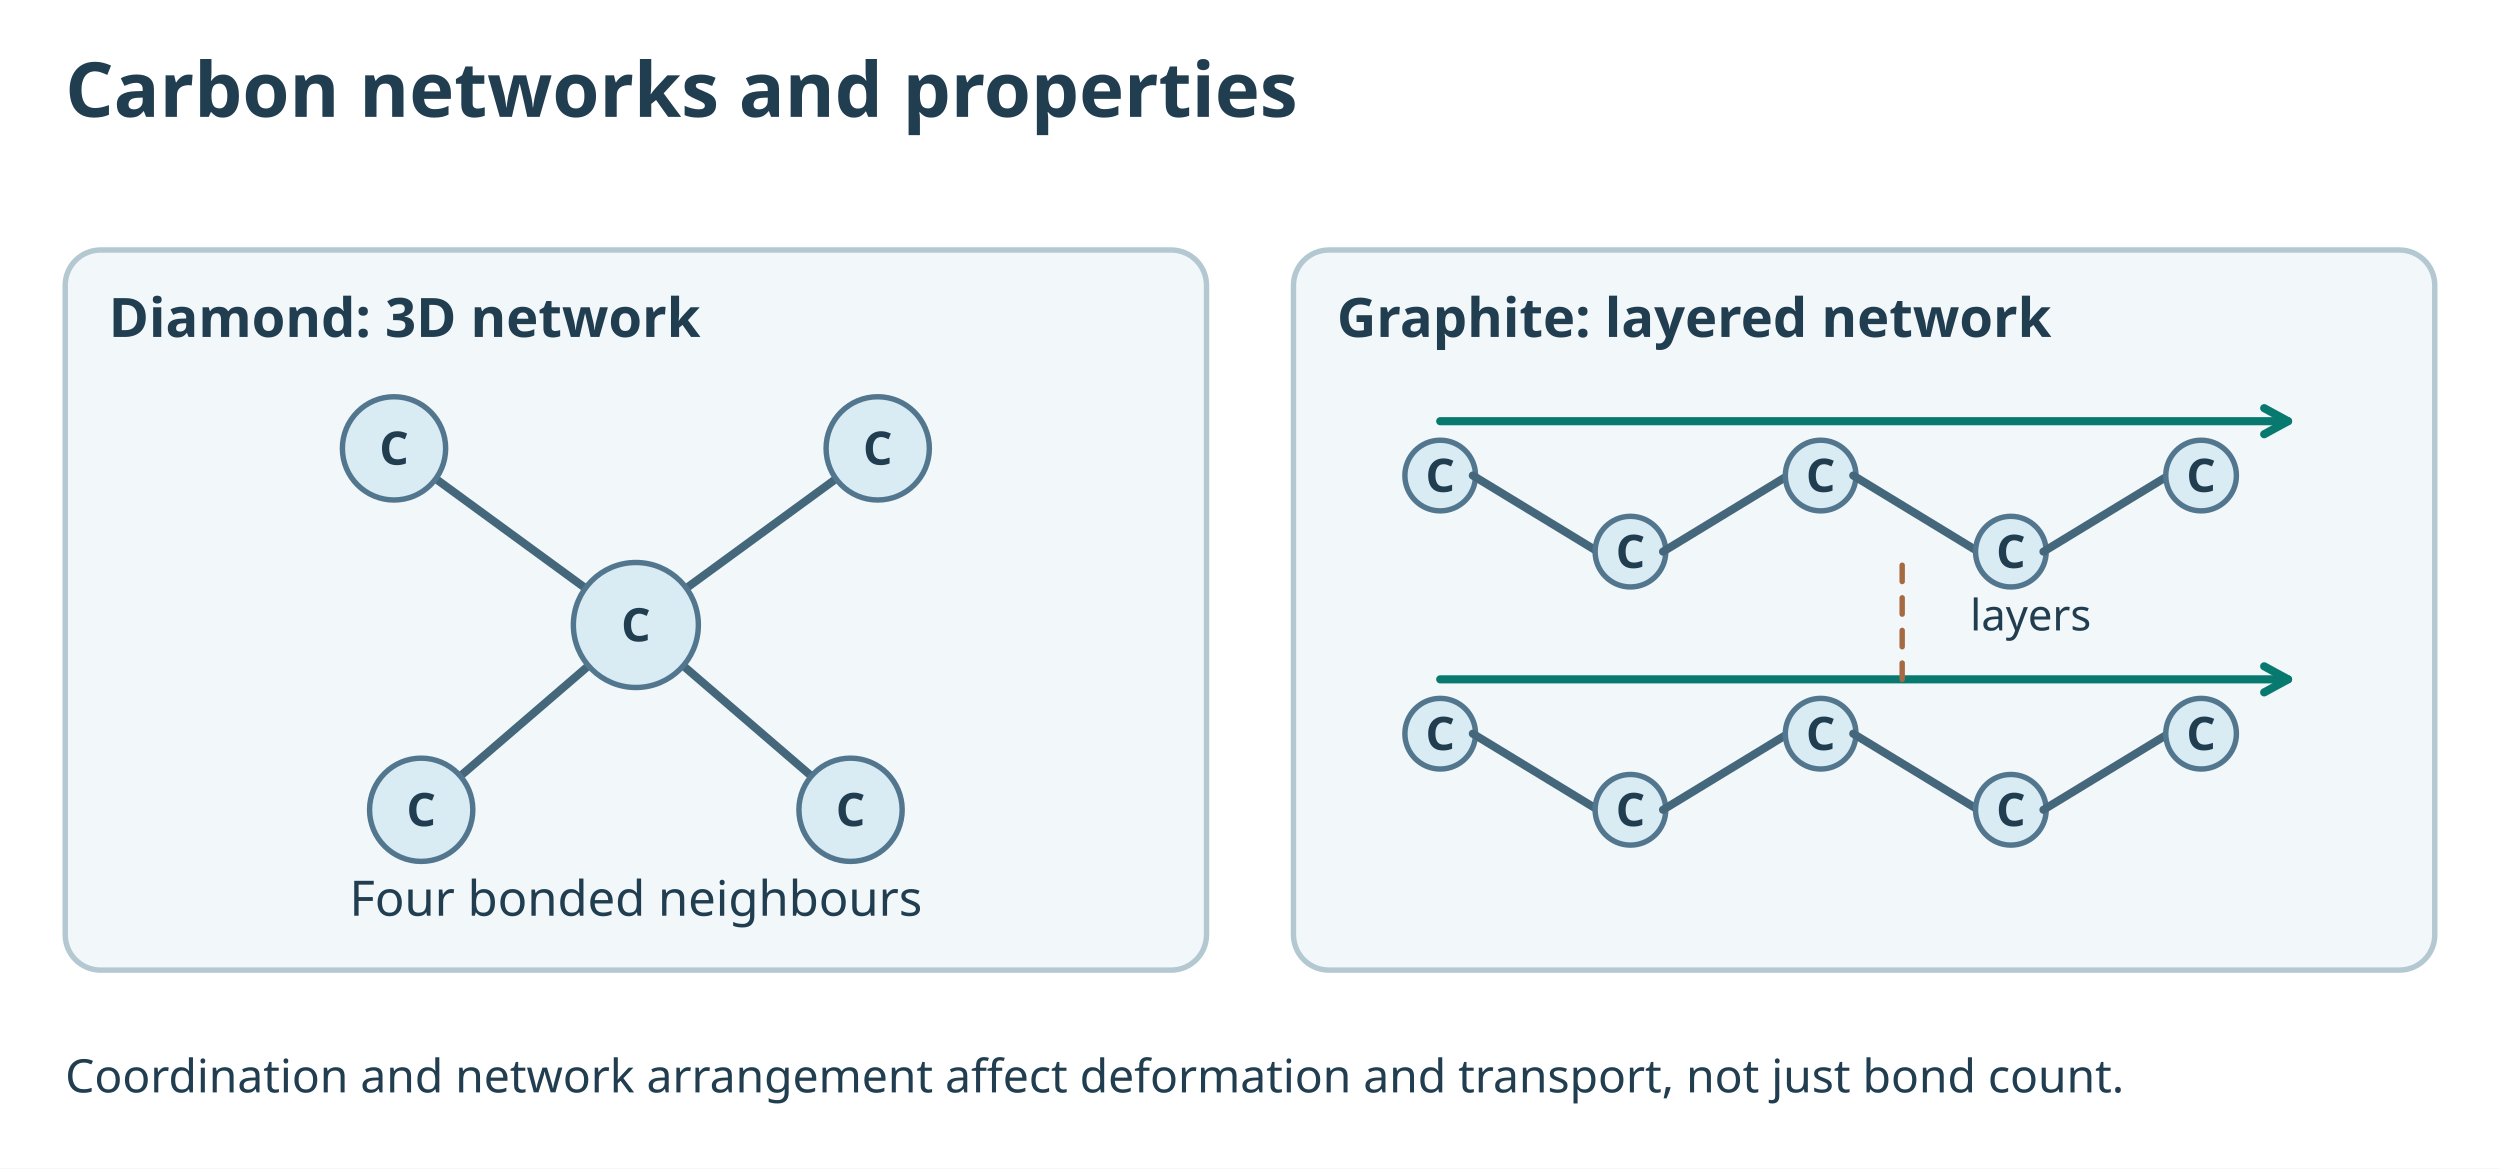
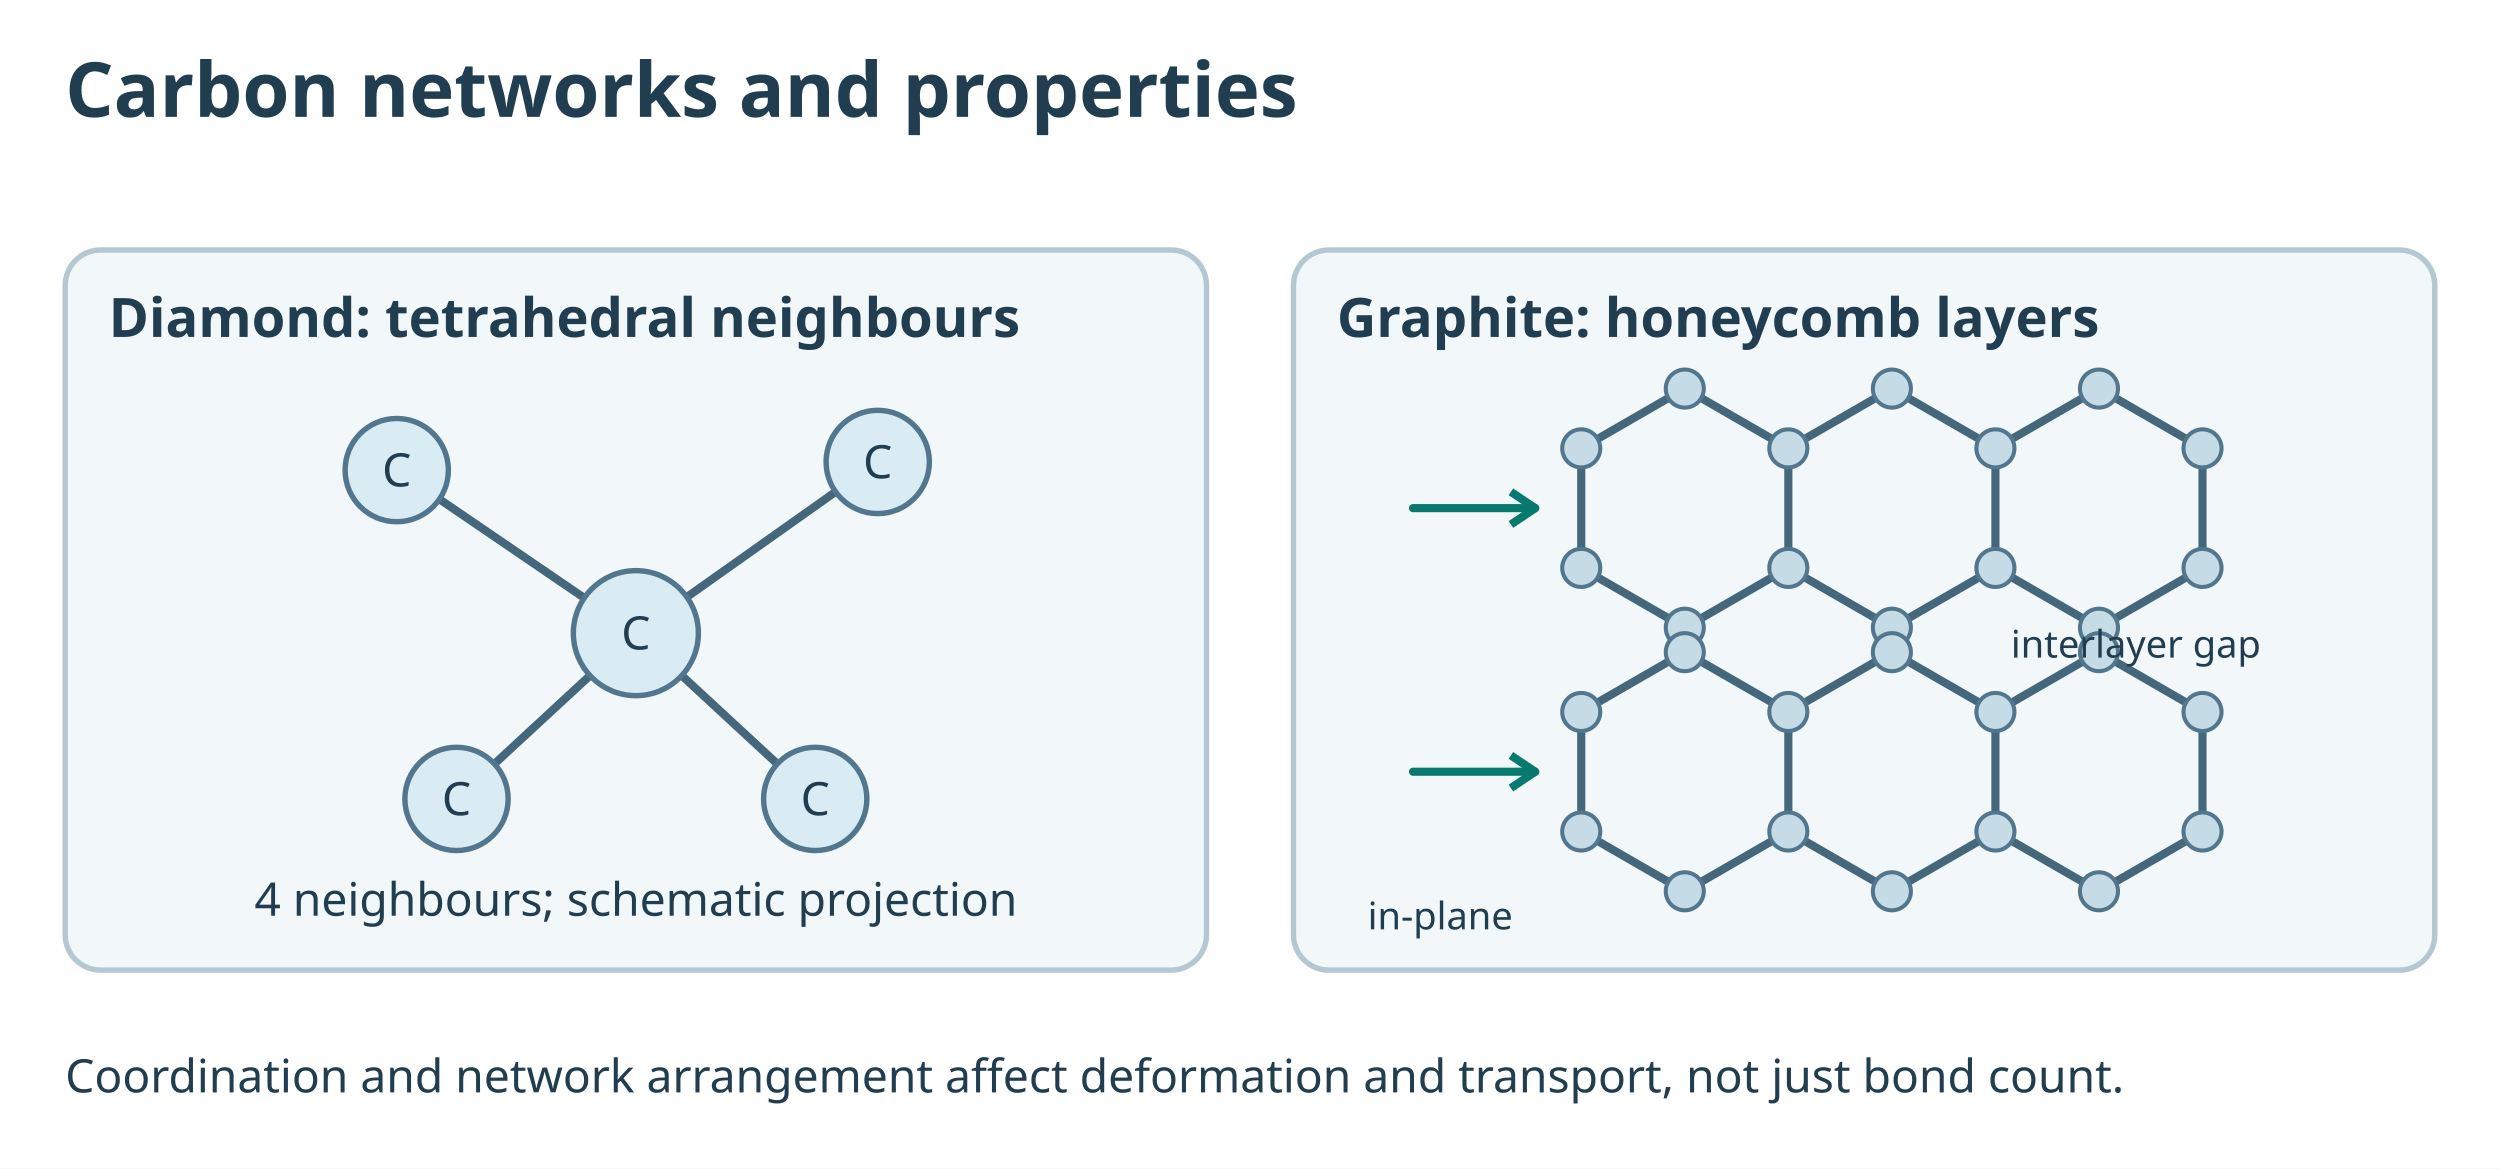
<svg xmlns="http://www.w3.org/2000/svg" viewBox="0 0 920 430" role="img" aria-labelledby="t d">
  <rect width="920" height="430" fill="white" />
  <g font-family="system-ui, sans-serif">
    <text x="24" y="43" font-size="28" text-anchor="start" font-weight="750" fill="#213d50">Carbon networks and properties</text>
    <rect x="24" y="92" width="420" height="265" rx="13" fill="#f2f7fa" stroke="#b3c8d1" stroke-width="2" />
-     <text x="40" y="124" font-size="20" text-anchor="start" font-weight="700" fill="#213d50">Diamond: 3D network</text>
+     <text x="40" y="124" font-size="20" font-weight="700" fill="#213d50">Diamond: tetrahedral neighbours</text>
+     <line x1="234" y1="233" x2="146" y2="173" stroke="#45677b" stroke-width="3" stroke-linecap="round" />
+     <circle cx="146" cy="173" r="19" fill="#d9ebf3" stroke="#52768d" stroke-width="2" />
+     <text x="146" y="179" font-size="17" text-anchor="middle" fill="#213d50">C</text>
+     <line x1="234" y1="233" x2="323" y2="170" stroke="#45677b" stroke-width="3" stroke-linecap="round" />
+     <circle cx="323" cy="170" r="19" fill="#d9ebf3" stroke="#52768d" stroke-width="2" />
+     <text x="323" y="176" font-size="17" text-anchor="middle" fill="#213d50">C</text>
+     <line x1="234" y1="233" x2="168" y2="294" stroke="#45677b" stroke-width="3" stroke-linecap="round" />
+     <circle cx="168" cy="294" r="19" fill="#d9ebf3" stroke="#52768d" stroke-width="2" />
+     <text x="168" y="300" font-size="17" text-anchor="middle" fill="#213d50">C</text>
+     <line x1="234" y1="233" x2="300" y2="294" stroke="#45677b" stroke-width="3" stroke-linecap="round" />
+     <circle cx="300" cy="294" r="19" fill="#d9ebf3" stroke="#52768d" stroke-width="2" />
+     <text x="300" y="300" font-size="17" text-anchor="middle" fill="#213d50">C</text>
+     <circle cx="234" cy="233" r="23" fill="#d9ebf3" stroke="#52768d" stroke-width="2" />
+     <text x="234" y="239" font-size="17" text-anchor="middle" fill="#213d50">C</text>
+     <text x="234" y="337" font-size="17" text-anchor="middle" fill="#213d50">4 neighbours; schematic projection</text>
    <rect x="476" y="92" width="420" height="265" rx="13" fill="#f2f7fa" stroke="#b3c8d1" stroke-width="2" />
-     <text x="492" y="124" font-size="20" text-anchor="start" font-weight="700" fill="#213d50">Graphite: layered network</text>
-     <line x1="234" y1="230" x2="145" y2="165" stroke="#45677b" stroke-width="3" stroke-linecap="round" />
-     <circle cx="145" cy="165" r="19" fill="#d9ebf3" stroke="#52768d" stroke-width="2" />
-     <text x="145" y="171" font-size="17" text-anchor="middle" font-weight="650" fill="#213d50">C</text>
-     <line x1="234" y1="230" x2="323" y2="165" stroke="#45677b" stroke-width="3" stroke-linecap="round" />
-     <circle cx="323" cy="165" r="19" fill="#d9ebf3" stroke="#52768d" stroke-width="2" />
-     <text x="323" y="171" font-size="17" text-anchor="middle" font-weight="650" fill="#213d50">C</text>
-     <line x1="234" y1="230" x2="155" y2="298" stroke="#45677b" stroke-width="3" stroke-linecap="round" />
-     <circle cx="155" cy="298" r="19" fill="#d9ebf3" stroke="#52768d" stroke-width="2" />
-     <text x="155" y="304" font-size="17" text-anchor="middle" font-weight="650" fill="#213d50">C</text>
-     <line x1="234" y1="230" x2="313" y2="298" stroke="#45677b" stroke-width="3" stroke-linecap="round" />
-     <circle cx="313" cy="298" r="19" fill="#d9ebf3" stroke="#52768d" stroke-width="2" />
-     <text x="313" y="304" font-size="17" text-anchor="middle" font-weight="650" fill="#213d50">C</text>
-     <circle cx="234" cy="230" r="23" fill="#d9ebf3" stroke="#52768d" stroke-width="2" />
-     <text x="234" y="236" font-size="17" text-anchor="middle" font-weight="650" fill="#213d50">C</text>
-     <text x="234" y="337" font-size="18" text-anchor="middle" font-weight="400" fill="#213d50">Four bonded neighbours</text>
-     <circle cx="530" cy="175" r="13" fill="#d9ebf3" stroke="#52768d" stroke-width="2" />
-     <text x="530" y="181" font-size="17" text-anchor="middle" font-weight="650" fill="#213d50">C</text>
-     <line x1="542" y1="175" x2="588" y2="203" stroke="#45677b" stroke-width="3" stroke-linecap="round" />
-     <circle cx="600" cy="203" r="13" fill="#d9ebf3" stroke="#52768d" stroke-width="2" />
-     <text x="600" y="209" font-size="17" text-anchor="middle" font-weight="650" fill="#213d50">C</text>
-     <line x1="612" y1="203" x2="658" y2="175" stroke="#45677b" stroke-width="3" stroke-linecap="round" />
-     <circle cx="670" cy="175" r="13" fill="#d9ebf3" stroke="#52768d" stroke-width="2" />
-     <text x="670" y="181" font-size="17" text-anchor="middle" font-weight="650" fill="#213d50">C</text>
-     <line x1="682" y1="175" x2="728" y2="203" stroke="#45677b" stroke-width="3" stroke-linecap="round" />
-     <circle cx="740" cy="203" r="13" fill="#d9ebf3" stroke="#52768d" stroke-width="2" />
-     <text x="740" y="209" font-size="17" text-anchor="middle" font-weight="650" fill="#213d50">C</text>
-     <line x1="752" y1="203" x2="798" y2="175" stroke="#45677b" stroke-width="3" stroke-linecap="round" />
-     <circle cx="810" cy="175" r="13" fill="#d9ebf3" stroke="#52768d" stroke-width="2" />
-     <text x="810" y="181" font-size="17" text-anchor="middle" font-weight="650" fill="#213d50">C</text>
-     <line x1="530" y1="155" x2="842" y2="155" stroke="#08796f" stroke-width="3" stroke-linecap="round" />
-     <path d="M842 155 l-8.776 4.794 M842 155 l-8.776 -4.794" fill="none" stroke="#08796f" stroke-width="3" stroke-linecap="round" />
-     <circle cx="530" cy="270" r="13" fill="#d9ebf3" stroke="#52768d" stroke-width="2" />
-     <text x="530" y="276" font-size="17" text-anchor="middle" font-weight="650" fill="#213d50">C</text>
-     <line x1="542" y1="270" x2="588" y2="298" stroke="#45677b" stroke-width="3" stroke-linecap="round" />
-     <circle cx="600" cy="298" r="13" fill="#d9ebf3" stroke="#52768d" stroke-width="2" />
-     <text x="600" y="304" font-size="17" text-anchor="middle" font-weight="650" fill="#213d50">C</text>
-     <line x1="612" y1="298" x2="658" y2="270" stroke="#45677b" stroke-width="3" stroke-linecap="round" />
-     <circle cx="670" cy="270" r="13" fill="#d9ebf3" stroke="#52768d" stroke-width="2" />
-     <text x="670" y="276" font-size="17" text-anchor="middle" font-weight="650" fill="#213d50">C</text>
-     <line x1="682" y1="270" x2="728" y2="298" stroke="#45677b" stroke-width="3" stroke-linecap="round" />
-     <circle cx="740" cy="298" r="13" fill="#d9ebf3" stroke="#52768d" stroke-width="2" />
-     <text x="740" y="304" font-size="17" text-anchor="middle" font-weight="650" fill="#213d50">C</text>
-     <line x1="752" y1="298" x2="798" y2="270" stroke="#45677b" stroke-width="3" stroke-linecap="round" />
-     <circle cx="810" cy="270" r="13" fill="#d9ebf3" stroke="#52768d" stroke-width="2" />
-     <text x="810" y="276" font-size="17" text-anchor="middle" font-weight="650" fill="#213d50">C</text>
-     <line x1="530" y1="250" x2="842" y2="250" stroke="#08796f" stroke-width="3" stroke-linecap="round" />
-     <path d="M842 250 l-8.776 4.794 M842 250 l-8.776 -4.794" fill="none" stroke="#08796f" stroke-width="3" stroke-linecap="round" />
-     <line x1="700" y1="208" x2="700" y2="250" stroke="#a66a42" stroke-width="2" stroke-dasharray="6 6" stroke-linecap="round" />
-     <text x="725" y="232" font-size="16" text-anchor="start" font-weight="400" fill="#213d50">layers</text>
+     <text x="492" y="124" font-size="20" font-weight="700" fill="#213d50">Graphite: honeycomb layers</text>
+     <line x1="658.105" y1="209" x2="620" y2="231" stroke="#45677b" stroke-width="3" stroke-linecap="round" />
+     <line x1="620" y1="231" x2="581.895" y2="209" stroke="#45677b" stroke-width="3" stroke-linecap="round" />
+     <line x1="581.895" y1="209" x2="581.895" y2="165" stroke="#45677b" stroke-width="3" stroke-linecap="round" />
+     <line x1="581.895" y1="165" x2="620" y2="143" stroke="#45677b" stroke-width="3" stroke-linecap="round" />
+     <line x1="620" y1="143" x2="658.105" y2="165" stroke="#45677b" stroke-width="3" stroke-linecap="round" />
+     <line x1="658.105" y1="165" x2="658.105" y2="209" stroke="#45677b" stroke-width="3" stroke-linecap="round" />
+     <line x1="734.315" y1="209" x2="696.21" y2="231" stroke="#45677b" stroke-width="3" stroke-linecap="round" />
+     <line x1="696.21" y1="231" x2="658.105" y2="209" stroke="#45677b" stroke-width="3" stroke-linecap="round" />
+     <line x1="658.105" y1="165" x2="696.21" y2="143" stroke="#45677b" stroke-width="3" stroke-linecap="round" />
+     <line x1="696.21" y1="143" x2="734.315" y2="165" stroke="#45677b" stroke-width="3" stroke-linecap="round" />
+     <line x1="734.315" y1="165" x2="734.315" y2="209" stroke="#45677b" stroke-width="3" stroke-linecap="round" />
+     <line x1="810.525" y1="209" x2="772.42" y2="231" stroke="#45677b" stroke-width="3" stroke-linecap="round" />
+     <line x1="772.42" y1="231" x2="734.315" y2="209" stroke="#45677b" stroke-width="3" stroke-linecap="round" />
+     <line x1="734.315" y1="165" x2="772.42" y2="143" stroke="#45677b" stroke-width="3" stroke-linecap="round" />
+     <line x1="772.42" y1="143" x2="810.525" y2="165" stroke="#45677b" stroke-width="3" stroke-linecap="round" />
+     <line x1="810.525" y1="165" x2="810.525" y2="209" stroke="#45677b" stroke-width="3" stroke-linecap="round" />
+     <circle cx="658.105" cy="209" r="7" fill="#c5dce7" stroke="#52768d" stroke-width="1.5" />
+     <circle cx="620" cy="231" r="7" fill="#c5dce7" stroke="#52768d" stroke-width="1.5" />
+     <circle cx="581.895" cy="209" r="7" fill="#c5dce7" stroke="#52768d" stroke-width="1.5" />
+     <circle cx="581.895" cy="165" r="7" fill="#c5dce7" stroke="#52768d" stroke-width="1.5" />
+     <circle cx="620" cy="143" r="7" fill="#c5dce7" stroke="#52768d" stroke-width="1.5" />
+     <circle cx="658.105" cy="165" r="7" fill="#c5dce7" stroke="#52768d" stroke-width="1.5" />
+     <circle cx="734.315" cy="209" r="7" fill="#c5dce7" stroke="#52768d" stroke-width="1.5" />
+     <circle cx="696.21" cy="231" r="7" fill="#c5dce7" stroke="#52768d" stroke-width="1.5" />
+     <circle cx="696.21" cy="143" r="7" fill="#c5dce7" stroke="#52768d" stroke-width="1.5" />
+     <circle cx="734.315" cy="165" r="7" fill="#c5dce7" stroke="#52768d" stroke-width="1.5" />
+     <circle cx="810.525" cy="209" r="7" fill="#c5dce7" stroke="#52768d" stroke-width="1.5" />
+     <circle cx="772.42" cy="231" r="7" fill="#c5dce7" stroke="#52768d" stroke-width="1.5" />
+     <circle cx="772.42" cy="143" r="7" fill="#c5dce7" stroke="#52768d" stroke-width="1.5" />
+     <circle cx="810.525" cy="165" r="7" fill="#c5dce7" stroke="#52768d" stroke-width="1.5" />
+     <line x1="520" y1="187" x2="565" y2="187" stroke="#08796f" stroke-width="3" stroke-linecap="round" />
+     <path d="M565 187 l-9 -6 m9 6 l-9 6" fill="none" stroke="#08796f" stroke-width="3" />
+     <line x1="658.105" y1="306" x2="620" y2="328" stroke="#45677b" stroke-width="3" stroke-linecap="round" />
+     <line x1="620" y1="328" x2="581.895" y2="306" stroke="#45677b" stroke-width="3" stroke-linecap="round" />
+     <line x1="581.895" y1="306" x2="581.895" y2="262" stroke="#45677b" stroke-width="3" stroke-linecap="round" />
+     <line x1="581.895" y1="262" x2="620" y2="240" stroke="#45677b" stroke-width="3" stroke-linecap="round" />
+     <line x1="620" y1="240" x2="658.105" y2="262" stroke="#45677b" stroke-width="3" stroke-linecap="round" />
+     <line x1="658.105" y1="262" x2="658.105" y2="306" stroke="#45677b" stroke-width="3" stroke-linecap="round" />
+     <line x1="734.315" y1="306" x2="696.21" y2="328" stroke="#45677b" stroke-width="3" stroke-linecap="round" />
+     <line x1="696.21" y1="328" x2="658.105" y2="306" stroke="#45677b" stroke-width="3" stroke-linecap="round" />
+     <line x1="658.105" y1="262" x2="696.21" y2="240" stroke="#45677b" stroke-width="3" stroke-linecap="round" />
+     <line x1="696.21" y1="240" x2="734.315" y2="262" stroke="#45677b" stroke-width="3" stroke-linecap="round" />
+     <line x1="734.315" y1="262" x2="734.315" y2="306" stroke="#45677b" stroke-width="3" stroke-linecap="round" />
+     <line x1="810.525" y1="306" x2="772.42" y2="328" stroke="#45677b" stroke-width="3" stroke-linecap="round" />
+     <line x1="772.42" y1="328" x2="734.315" y2="306" stroke="#45677b" stroke-width="3" stroke-linecap="round" />
+     <line x1="734.315" y1="262" x2="772.42" y2="240" stroke="#45677b" stroke-width="3" stroke-linecap="round" />
+     <line x1="772.42" y1="240" x2="810.525" y2="262" stroke="#45677b" stroke-width="3" stroke-linecap="round" />
+     <line x1="810.525" y1="262" x2="810.525" y2="306" stroke="#45677b" stroke-width="3" stroke-linecap="round" />
+     <circle cx="658.105" cy="306" r="7" fill="#c5dce7" stroke="#52768d" stroke-width="1.5" />
+     <circle cx="620" cy="328" r="7" fill="#c5dce7" stroke="#52768d" stroke-width="1.5" />
+     <circle cx="581.895" cy="306" r="7" fill="#c5dce7" stroke="#52768d" stroke-width="1.5" />
+     <circle cx="581.895" cy="262" r="7" fill="#c5dce7" stroke="#52768d" stroke-width="1.5" />
+     <circle cx="620" cy="240" r="7" fill="#c5dce7" stroke="#52768d" stroke-width="1.5" />
+     <circle cx="658.105" cy="262" r="7" fill="#c5dce7" stroke="#52768d" stroke-width="1.5" />
+     <circle cx="734.315" cy="306" r="7" fill="#c5dce7" stroke="#52768d" stroke-width="1.5" />
+     <circle cx="696.21" cy="328" r="7" fill="#c5dce7" stroke="#52768d" stroke-width="1.5" />
+     <circle cx="696.21" cy="240" r="7" fill="#c5dce7" stroke="#52768d" stroke-width="1.5" />
+     <circle cx="734.315" cy="262" r="7" fill="#c5dce7" stroke="#52768d" stroke-width="1.5" />
+     <circle cx="810.525" cy="306" r="7" fill="#c5dce7" stroke="#52768d" stroke-width="1.5" />
+     <circle cx="772.42" cy="328" r="7" fill="#c5dce7" stroke="#52768d" stroke-width="1.5" />
+     <circle cx="772.42" cy="240" r="7" fill="#c5dce7" stroke="#52768d" stroke-width="1.5" />
+     <circle cx="810.525" cy="262" r="7" fill="#c5dce7" stroke="#52768d" stroke-width="1.5" />
+     <line x1="520" y1="284" x2="565" y2="284" stroke="#08796f" stroke-width="3" stroke-linecap="round" />
+     <path d="M565 284 l-9 -6 m9 6 l-9 6" fill="none" stroke="#08796f" stroke-width="3" />
+     <text x="530" y="342" font-size="14" text-anchor="middle" fill="#213d50">in-plane</text>
+     <text x="786" y="242" font-size="14" text-anchor="middle" fill="#213d50">interlayer gap</text>
    <text x="24" y="402" font-size="17" text-anchor="start" font-weight="400" fill="#213d50">Coordination and network arrangement affect deformation and transport, not just bond count.</text>
  </g>
</svg>
